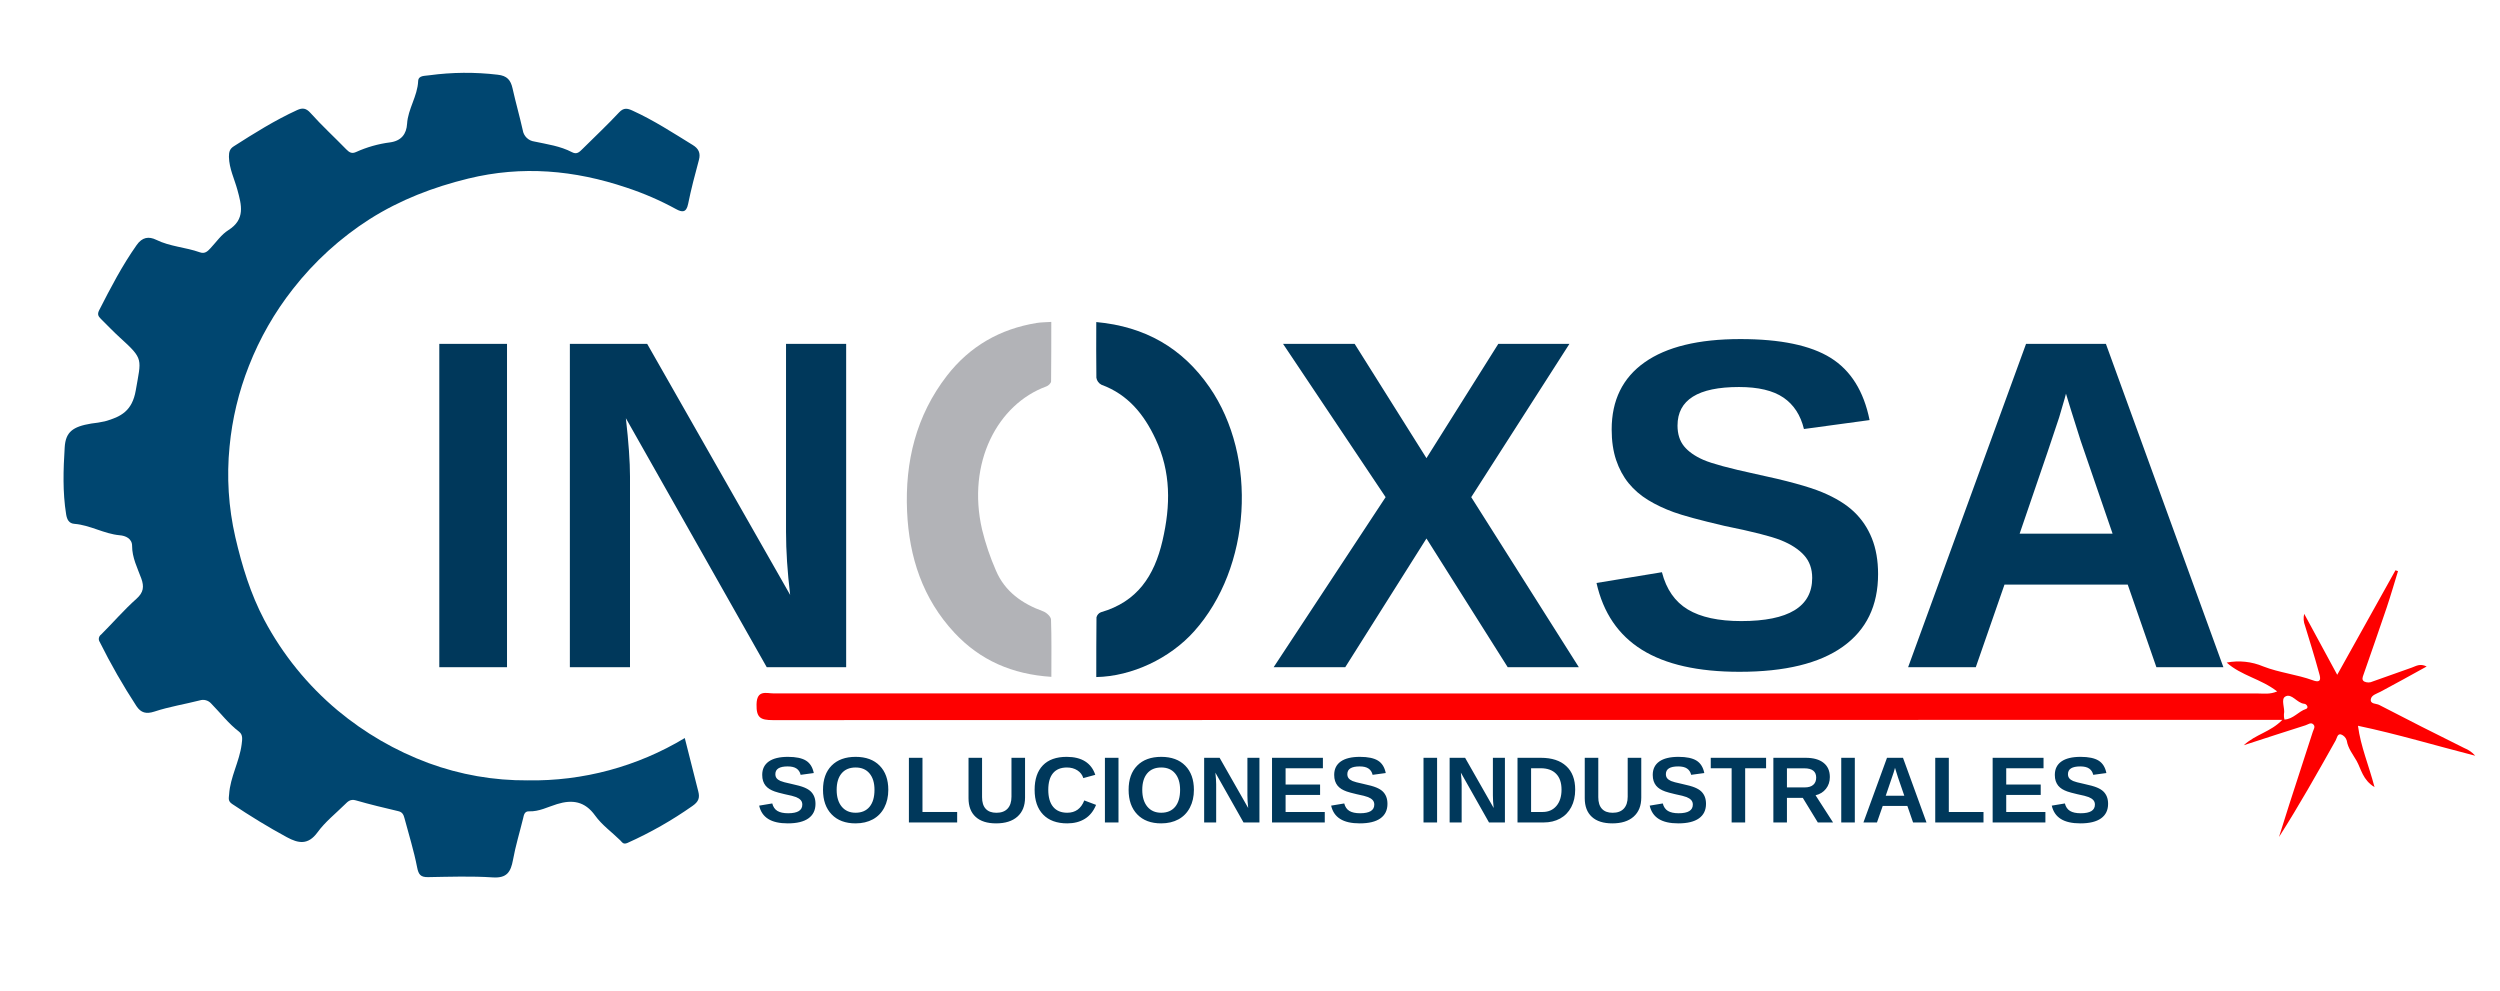
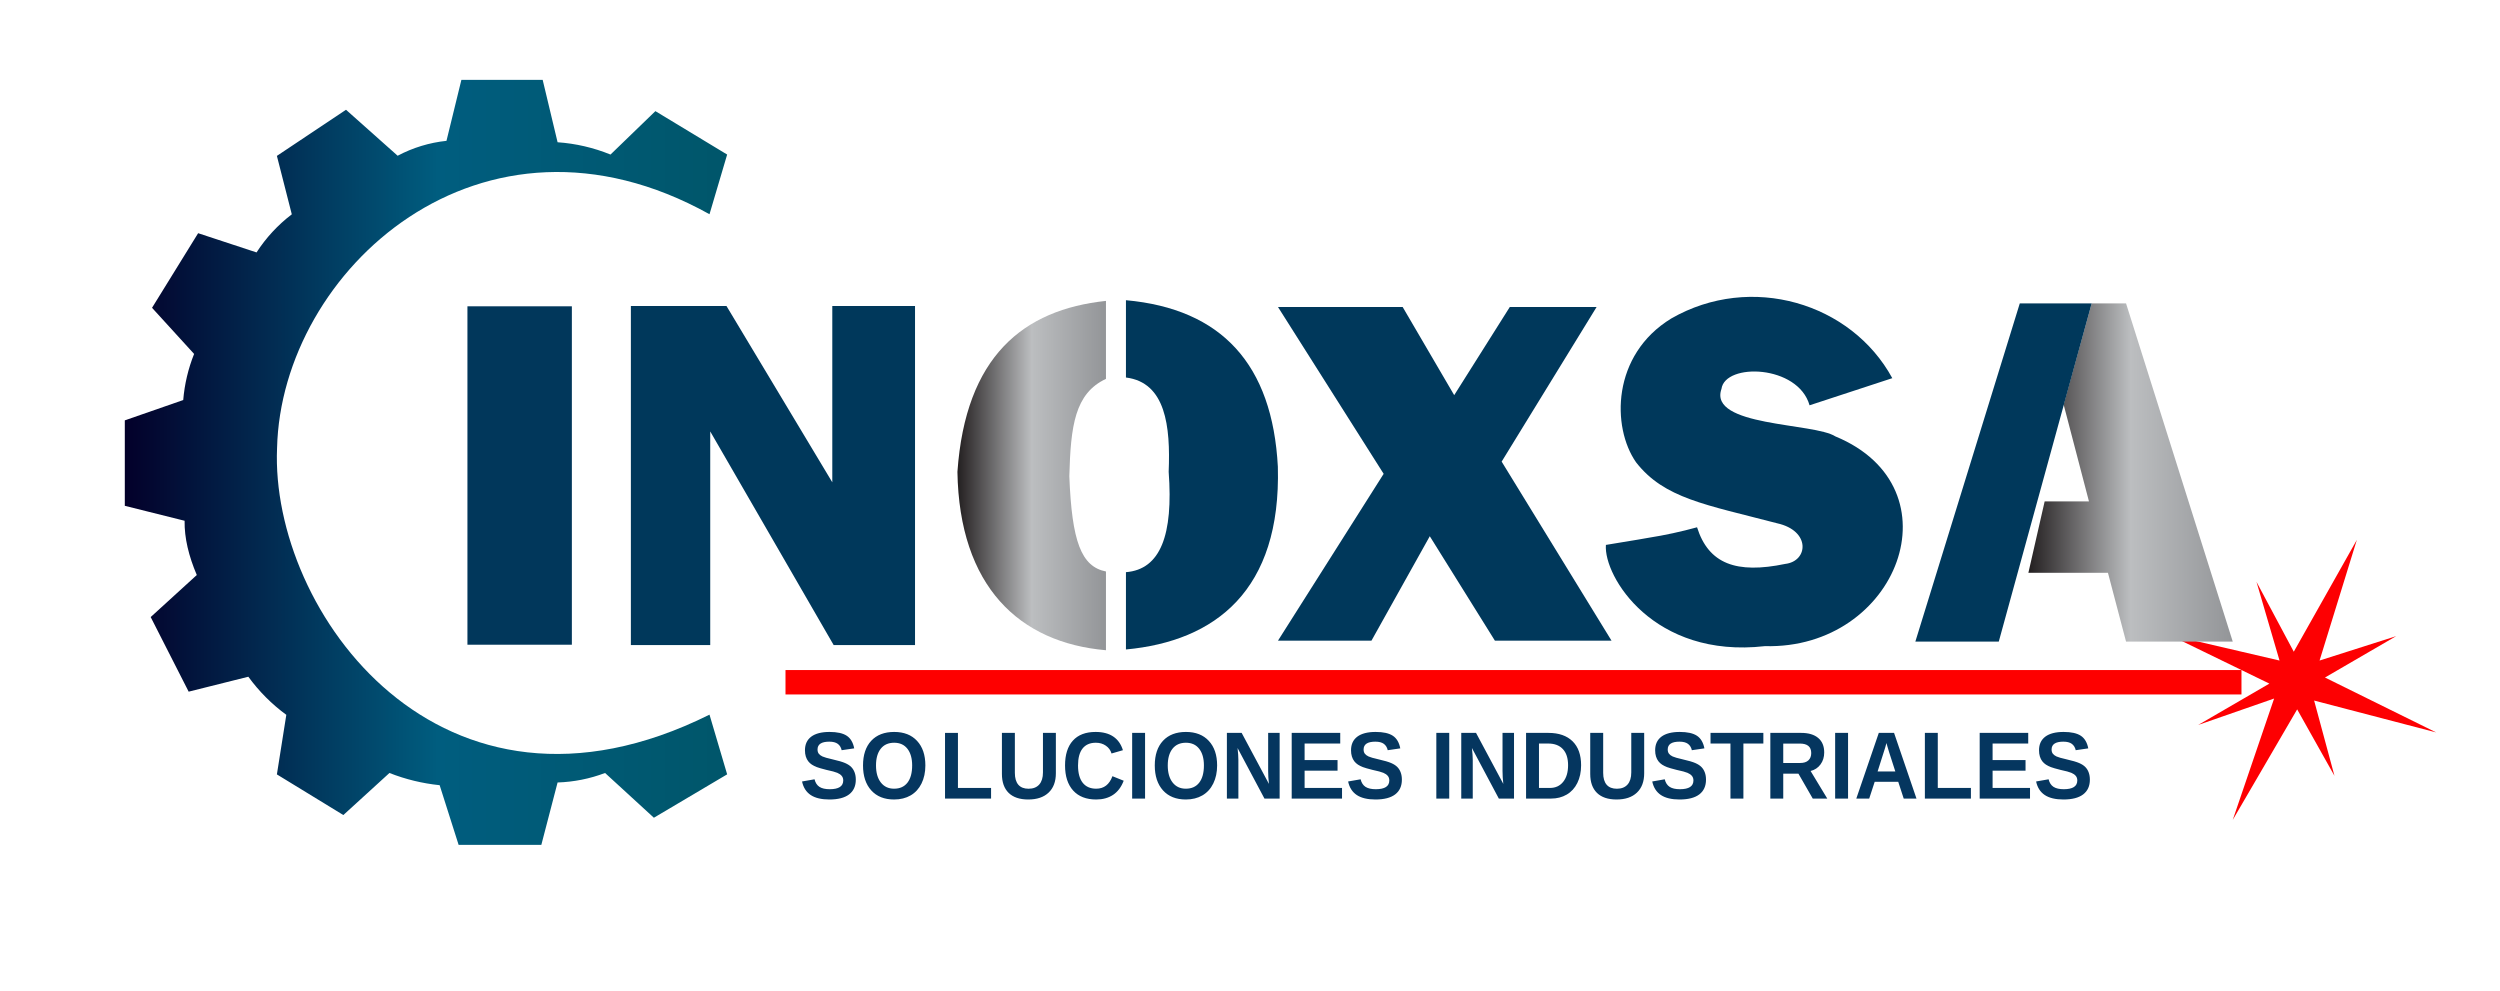
- <svg xmlns="http://www.w3.org/2000/svg" id="Capa_1" data-name="Capa 1" viewBox="0 0 984.15 389.81">
-   <path d="M269.57,290.54c1.86,7.34,3.6,14.2,5.33,21.07.63,2.47.11,4-2.33,5.68A153.24,153.24,0,0,1,247,331.83c-1.61.69-2-.16-2.81-1-3.31-3.26-7.25-6.05-9.9-9.76-4.06-5.68-9-6.37-15-4.53-3.64,1.11-7.07,3-11.05,2.85-1.75-.05-2,1.38-2.3,2.73-1.34,5.47-3,10.88-4,16.41-.87,4.69-2.37,7.23-7.94,6.87-8.46-.56-17-.25-25.48-.11-2.95.05-3.77-1-4.33-3.91-1.25-6.48-3.25-12.82-4.94-19.21-.35-1.31-.75-2.45-2.39-2.83-5.62-1.33-11.24-2.66-16.79-4.27-2.09-.61-3.12.42-4.29,1.59-3.65,3.61-7.8,6.88-10.79,11-3.71,5.09-7.52,4.37-12.07,1.91-7.4-4-14.53-8.4-21.52-13.07-1.77-1.18-1.3-2.3-1.21-3.77.44-6.87,4.08-12.93,4.94-19.73.25-2,.53-3.75-1-4.95-4.21-3.2-7.36-7.4-11-11.1a4.29,4.29,0,0,0-4.51-1.23c-5.92,1.51-12,2.47-17.78,4.38-3.32,1.09-5.34.51-7.11-2.11a249.15,249.15,0,0,1-14.46-25.25,2.13,2.13,0,0,1,.54-2.95c4.69-4.67,9-9.71,13.95-14.11,2.78-2.49,3-4.76,1.88-7.91C54.1,223.57,52,219.55,52,214.87c0-2.85-2.6-4-4.9-4.16-6.19-.57-11.61-4-17.8-4.49-2.14-.16-2.92-1.65-3.26-3.73-1.42-8.79-1.12-17.62-.57-26.42.38-6,3.13-8.12,10.46-9.34a48.06,48.06,0,0,0,5.39-.88c6.29-1.77,10.73-4.06,12.13-12.19,2.13-12.4,3.22-12.18-6.09-20.62-2.66-2.41-5.11-5-7.69-7.55-1-1-1.44-1.79-.62-3.39,4.49-8.78,9-17.49,14.73-25.61C56,93.3,58.61,93,61.49,94.4c5.45,2.69,11.54,2.91,17.14,4.91,2,.73,3.08-.36,4.25-1.62,2.28-2.43,4.26-5.37,7-7.08,6.78-4.26,5.2-9.91,3.58-15.86-1.17-4.31-3.24-8.36-3.34-13,0-1.9.28-3.12,1.9-4.15,8.09-5.17,16.22-10.27,25-14.29,2-.9,3.43-.82,5.18,1.13,4.48,5,9.43,9.54,14.11,14.35,1.17,1.19,2.16,1.84,3.87,1.05a46.66,46.66,0,0,1,13.37-3.79c4.44-.6,6.46-3.3,6.7-7.31.36-5.91,4.11-10.86,4.36-16.81.1-2.35,2.7-2,4.43-2.3a106.44,106.44,0,0,1,26.87-.22c3.74.4,5.14,2.13,5.87,5.42,1.22,5.48,2.77,10.89,4,16.38a5.33,5.33,0,0,0,4.62,4.51c5,1.07,10.16,1.77,14.77,4.19,2,1.07,3-.18,4.24-1.37,4.79-4.76,9.72-9.38,14.32-14.31,1.83-1.95,3.32-1.58,5.26-.69,8.33,3.79,16,8.79,23.73,13.55,2.25,1.37,3.16,3.14,2.42,5.86-1.56,5.75-3.08,11.53-4.26,17.36-.71,3.47-2.36,3.31-4.75,2a116.66,116.66,0,0,0-19.54-8.47c-20.45-6.87-41-8.75-62.28-3.54-13.79,3.38-26.7,8.33-38.72,15.92a121,121,0,0,0-30.29,27.56A119.39,119.39,0,0,0,98,144a116,116,0,0,0-7.63,31.79,110.5,110.5,0,0,0,2.27,35.67c2.64,11.37,6,22.34,11.39,32.57a119.55,119.55,0,0,0,28.88,35.63,122.64,122.64,0,0,0,35.78,20.73,110.8,110.8,0,0,0,39,6.81A116.11,116.11,0,0,0,269.57,290.54Z" fill="#004670" />
-   <path d="M896.43,272.19c-6.44-5-14.06-6.16-19.88-11.36a24.84,24.84,0,0,1,14.4,1.52c6.38,2.49,13.22,3.14,19.64,5.49,3.94,1.44,2.6-1.89,2.2-3.38-1.65-6.08-3.56-12.09-5.39-18.13a7.73,7.73,0,0,1-.33-4.69c4.1,7.59,8.21,15.18,13,24L943,224.5l1,.34c-1.49,4.83-2.89,9.69-4.5,14.47-3,8.78-6,17.51-9.08,26.27-.33.93-.81,2,.24,2.69a3.8,3.8,0,0,0,3.37,0c5.16-1.81,10.29-3.66,15.44-5.48,1.61-.56,3.16-1.73,5.81-.42-6.41,3.52-12.25,6.81-18.18,9.94-1.49.78-3.53,1.31-3.8,2.92-.33,2,2.11,1.66,3.29,2.27q16.7,8.67,33.54,17a11.14,11.14,0,0,1,4.27,3c-15.65-4-30.63-8.52-46.16-11.79,1.07,8.18,4.25,15.49,6.52,24.16-4.7-2.89-5.25-7.14-7.06-10.35-1.39-2.48-3.4-4.88-3.88-8a3.66,3.66,0,0,0-2.29-2.42c-1.41-.31-1.55,1.43-2.08,2.39-7.18,12.76-14.33,25.53-22.3,38,1.32-4.23,2.63-8.46,4-12.68,3.09-9.59,6.22-19.18,9.32-28.77.29-.91,1.07-1.92.27-2.79-1-1.13-2.19,0-3.19.28-7.69,2.42-15.35,4.94-24.28,7.84,4.79-4.4,10.5-5.15,15.21-10h-7.88q-293.19,0-586.37.11c-4.94,0-6.51-1-6.41-6.21.12-5.87,3.88-4.3,6.81-4.3Q596.79,273,889,273C891.2,273,893.53,273.41,896.43,272.19Zm2.86,11.08c3.53-.21,5.48-3.2,8.46-4.17,1.26-.41.32-2-.66-2.05-2.89-.26-4.93-4.28-7.44-2.86-1.94,1.1,0,4.62-.56,7A6.85,6.85,0,0,0,899.29,283.27Z" fill="#fe0000" />
-   <text transform="translate(160.56 262.65)" font-size="185" fill="#00385b" font-family="Arial-BoldMT, Arial" font-weight="700">
-     <tspan xml:space="preserve">IN   XS</tspan>
-     <tspan x="585.98" y="0" letter-spacing="-0.04em">A</tspan>
+ <svg xmlns="http://www.w3.org/2000/svg" xmlns:xlink="http://www.w3.org/1999/xlink" id="Capa_1" data-name="Capa 1" viewBox="0 0 984.15 389.81">
+   <defs>
+     <style>.cls-1{fill:#fd0002;}.cls-2{fill:url(#linear-gradient);}.cls-3{fill:url(#linear-gradient-2);}.cls-4{fill:#01375b;}.cls-5{fill:#00385b;}.cls-6{fill:url(#linear-gradient-3);}.cls-7{fill:#fe0000;}.cls-8{font-size:37.58px;fill:#05365f;font-family:Arial-Black, Arial;font-weight:800;}.cls-9{letter-spacing:-0.03em;}.cls-10{letter-spacing:0em;}</style>
+     <linearGradient id="linear-gradient" x1="376.9" y1="187.19" x2="435.37" y2="187.19" gradientUnits="userSpaceOnUse">
+       <stop offset="0" stop-color="#231f20" />
+       <stop offset="0.5" stop-color="#bcbec0" />
+       <stop offset="1" stop-color="#939598" />
+     </linearGradient>
+     <linearGradient id="linear-gradient-2" x1="49.17" y1="182.04" x2="286.25" y2="182.04" gradientUnits="userSpaceOnUse">
+       <stop offset="0" stop-color="#03002a" />
+       <stop offset="0.52" stop-color="#005d7f" />
+       <stop offset="1" stop-color="#00566a" />
+     </linearGradient>
+     <linearGradient id="linear-gradient-3" x1="798.49" y1="185.99" x2="878.94" y2="185.99" xlink:href="#linear-gradient" />
+   </defs>
+   <polygon class="cls-1" points="902.97 256.56 927.8 212.51 913.12 260.03 943.28 250.42 915.25 266.71 959.03 288.33 910.98 275.78 918.99 305.42 904.3 279.25 878.94 322.77 895.23 274.98 865.33 285.39 893.36 269.11 853.85 249.89 897.36 260.03 888.29 229.06 902.97 256.56" />
+   <path class="cls-2" d="M435.37,118.45v30.7c-12.28,5.74-13.89,18.55-14.42,38.31,1,25.64,4.66,35.59,14.42,37.51v31c-34.18-2.94-57.71-25.16-58.47-70.22C380.1,140.34,402.75,121.9,435.37,118.45Z" />
+   <path class="cls-3" d="M279.3,84.33l6.95-23.49L258,43.75,240.33,60.84A67.69,67.69,0,0,0,219.5,56l-5.87-24.56h-32l-5.87,24a52.75,52.75,0,0,0-19.22,5.87L136.21,43.21,109,61.37l5.87,23a59.22,59.22,0,0,0-13.88,15L78,91.8,59.85,121.17l16.56,18.16a62.83,62.83,0,0,0-4.28,18.15l-23,8v33.64L72.67,205c-.11,6.79,1.64,13.94,4.8,21.36L59.32,242.91l14.95,29.37,23.49-5.88a68.6,68.6,0,0,0,14.95,15L109,304.85l26.16,16,18.15-16.56a74.57,74.57,0,0,0,19.76,4.81l7.47,23.49H213.1l6.4-24.56a57.77,57.77,0,0,0,18.69-3.74l19.22,17.62,28.84-17.08-6.95-23.5c-105.89,52.69-173-40.87-170.23-105C110.76,106.58,189.42,34.32,279.3,84.33Z" />
+   <rect class="cls-4" x="184.01" y="120.58" width="41.11" height="133.22" />
+   <polygon class="cls-5" points="248.35 253.94 279.59 253.94 279.59 169.84 328.18 253.94 360.21 253.94 360.21 120.45 327.64 120.45 327.64 189.86 285.98 120.45 248.35 120.45 248.35 253.94" />
+   <path class="cls-5" d="M443.24,148.61V118.18q56.6,5.13,59.8,65.55c1.34,48.71-24.6,68.67-59.8,71.94V225.24c13.62-1.07,18.67-14.71,16.82-39.52C460.8,167.82,458.91,150.56,443.24,148.61Z" />
+   <polyline class="cls-5" points="503.09 120.85 552.17 120.85 572.46 155.56 594.35 120.85 628.52 120.85 591.14 181.72 634.39 252.2 588.48 252.2 562.85 211.09 539.89 252.2 503.09 252.2 544.69 186.53" />
+   <path class="cls-5" d="M712.35,159.55l32.57-10.68c-16.14-29.67-55.66-41.5-87-23.5-23.5,14.35-23.5,42.82-13.87,56.62,11.08,14.23,27.39,16.64,55.52,24,13.34,2.94,12.28,14.95,3.2,16-19.22,4-30.17,0-34.71-14.42a172.76,172.76,0,0,1-19.09,4.13s-5.47,1-16.79,2.81c-.95,12.41,18.8,44.85,62.58,39.85,52.33,1.37,76.71-62.32,27.77-82.56-8.37-5.42-50.1-3.81-44.86-18.69C679.07,142.74,707.81,143.53,712.35,159.55Z" />
+   <polygon class="cls-6" points="836.94 119.43 878.94 252.56 836.94 252.56 829.82 225.5 798.49 225.5 804.9 197.38 822.34 197.38 812.38 159.29 823.41 119.43 836.94 119.43" />
+   <polygon class="cls-5" points="823.41 119.43 795.11 119.43 754 252.56 786.84 252.56 823.41 119.43" />
+   <rect class="cls-7" x="309.22" y="263.77" width="573.16" height="9.61" />
+   <text class="cls-8" transform="translate(314.72 314.37) scale(0.94 1)">SO<tspan class="cls-9" x="58.44" y="0">L</tspan>
+     <tspan class="cls-10" x="82.53" y="0">UCIONES INDUSTRIALES</tspan>
  </text>
-   <text transform="translate(297.79 323.77)" font-size="37" fill="#00385b" font-family="Arial-Black, Arial" font-weight="800">SO<tspan x="57.54" y="0" letter-spacing="-0.03em">L</tspan>
-     <tspan x="81.26" y="0">UCIONES INDUSTRIALES</tspan>
-   </text>
-   <path d="M413.88,266.45c-15.39-1-28-6.49-38.12-17.32-12.52-13.43-17.89-29.79-18.68-47.83-.85-19.56,3.54-37.67,15.69-53.4,9-11.6,20.87-18.4,35.32-20.76,1.69-.28,3.43-.26,5.76-.42,0,8.05,0,15.72-.08,23.4,0,.7-1.08,1.74-1.87,2-19.15,7-31.37,30-25.3,56.34a98.23,98.23,0,0,0,5.45,16.11c3.52,8.32,10.34,13.08,18.63,16.1,1.29.47,3,2.07,3.06,3.2C414,251.17,413.88,258.45,413.88,266.45Z" fill="#b2b3b7" />
-   <path d="M431.56,126.78c19.3,1.77,33.9,10.26,44.52,25.57,19.18,27.66,16.46,71.1-6,96.18-9.52,10.65-24.49,17.74-38.52,18,0-7.84,0-15.68.08-23.52a2.9,2.9,0,0,1,1.76-2c14.26-4.12,21-14.22,24.23-28.16s3.36-27-2.72-40c-4.55-9.73-10.86-17.55-21.31-21.39a3.75,3.75,0,0,1-2-2.75C431.48,141.58,431.56,134.46,431.56,126.78Z" fill="#00385b" />
</svg>
